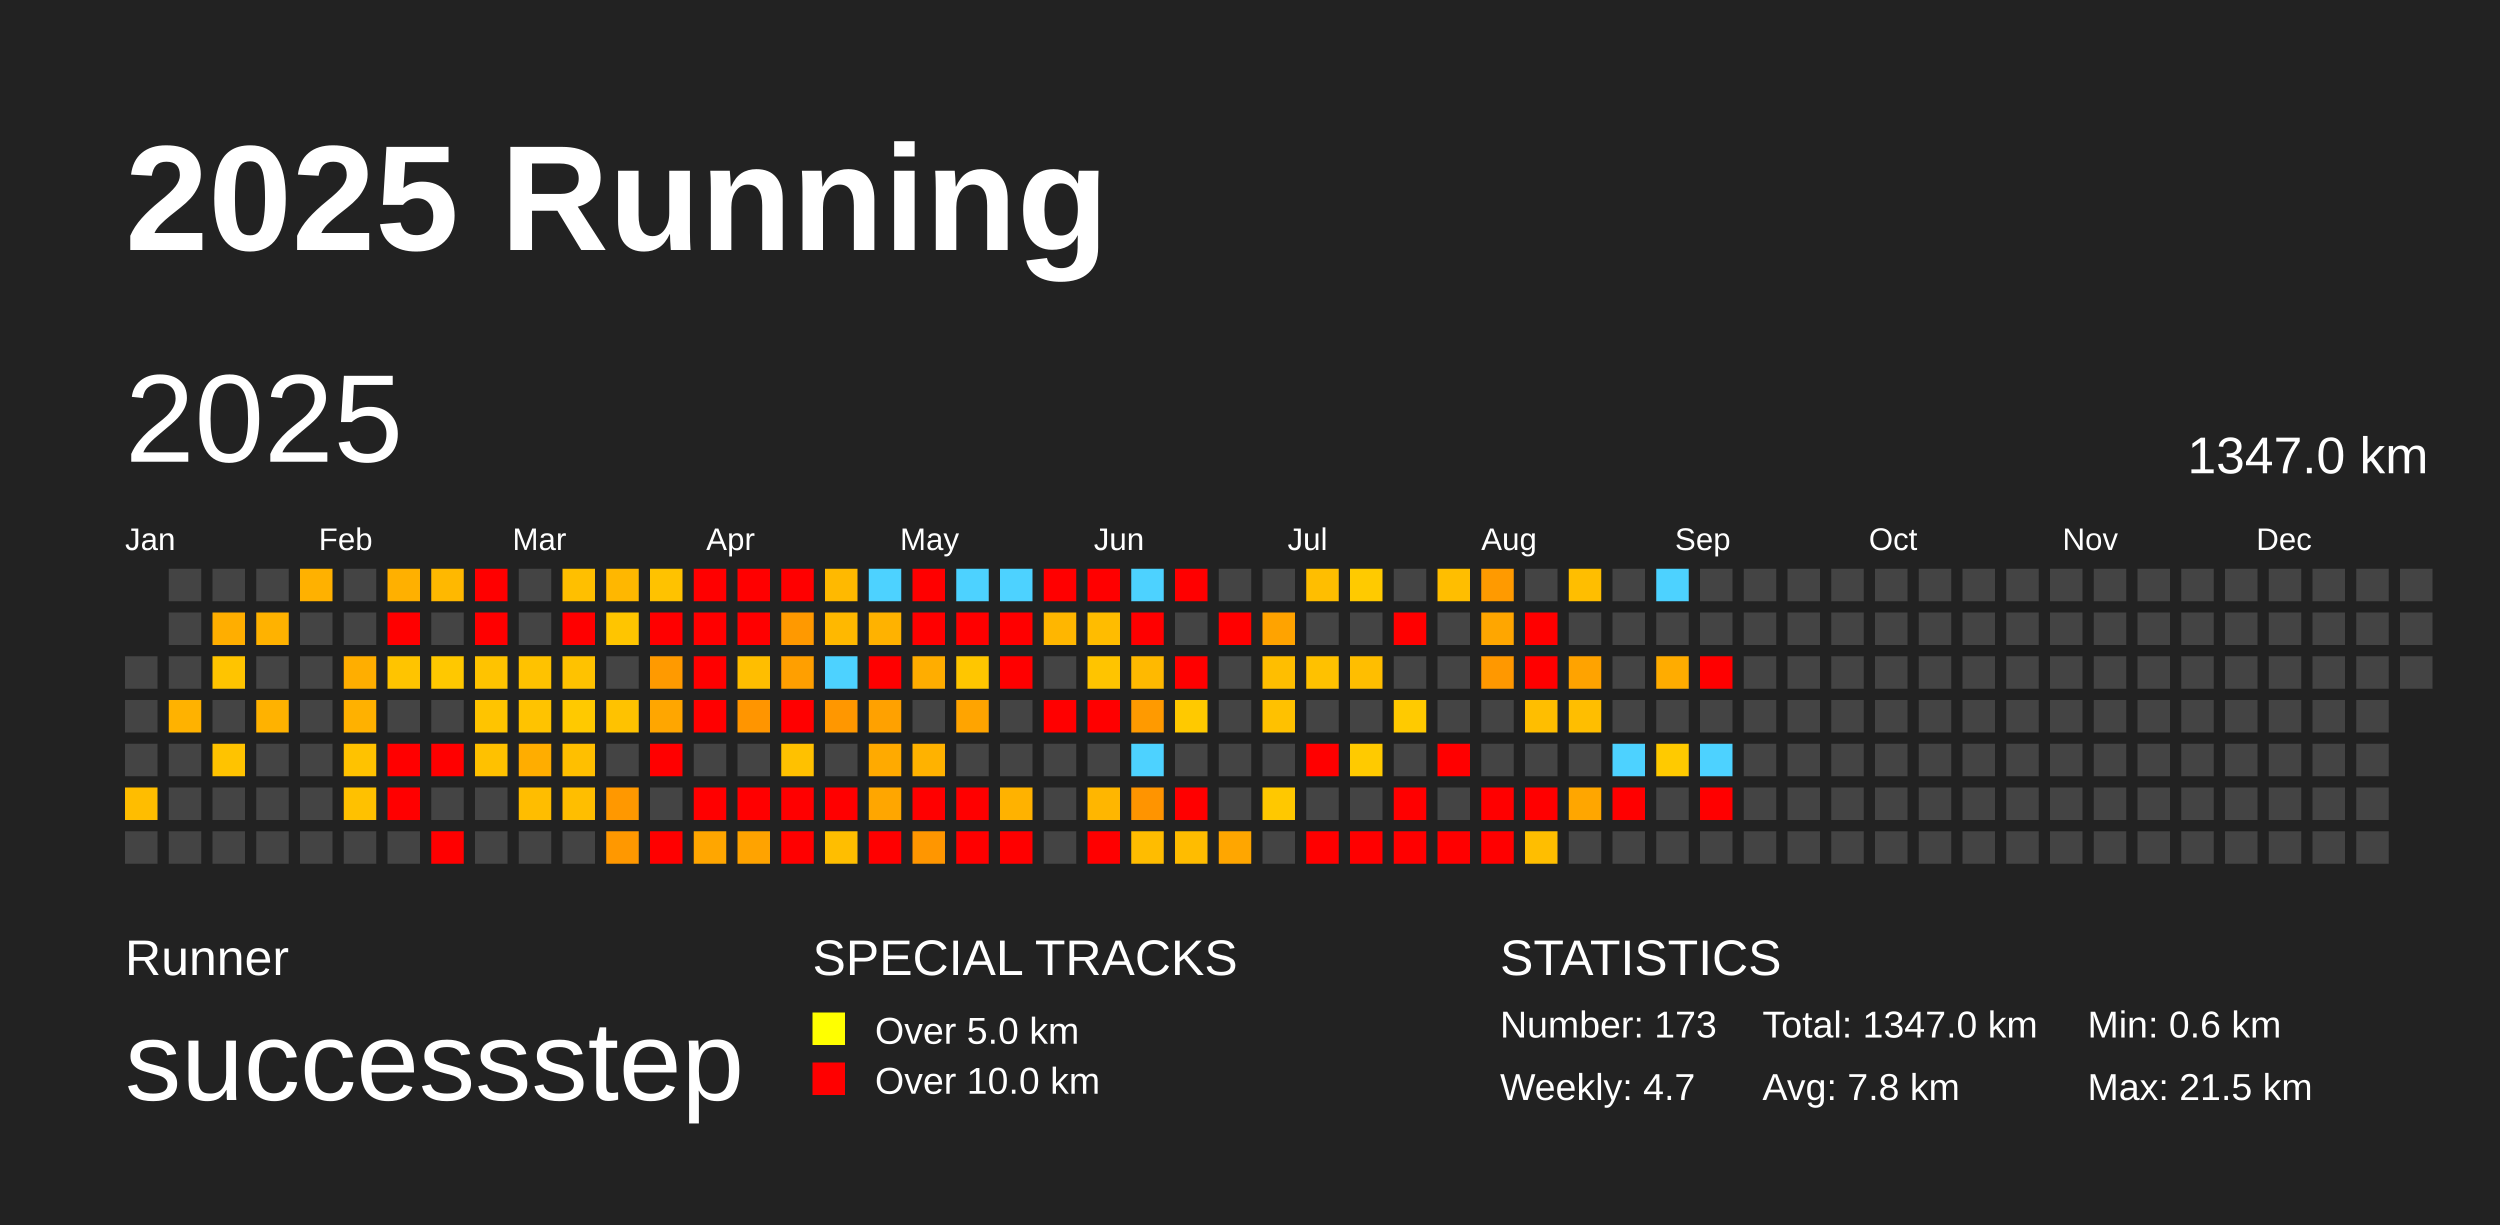
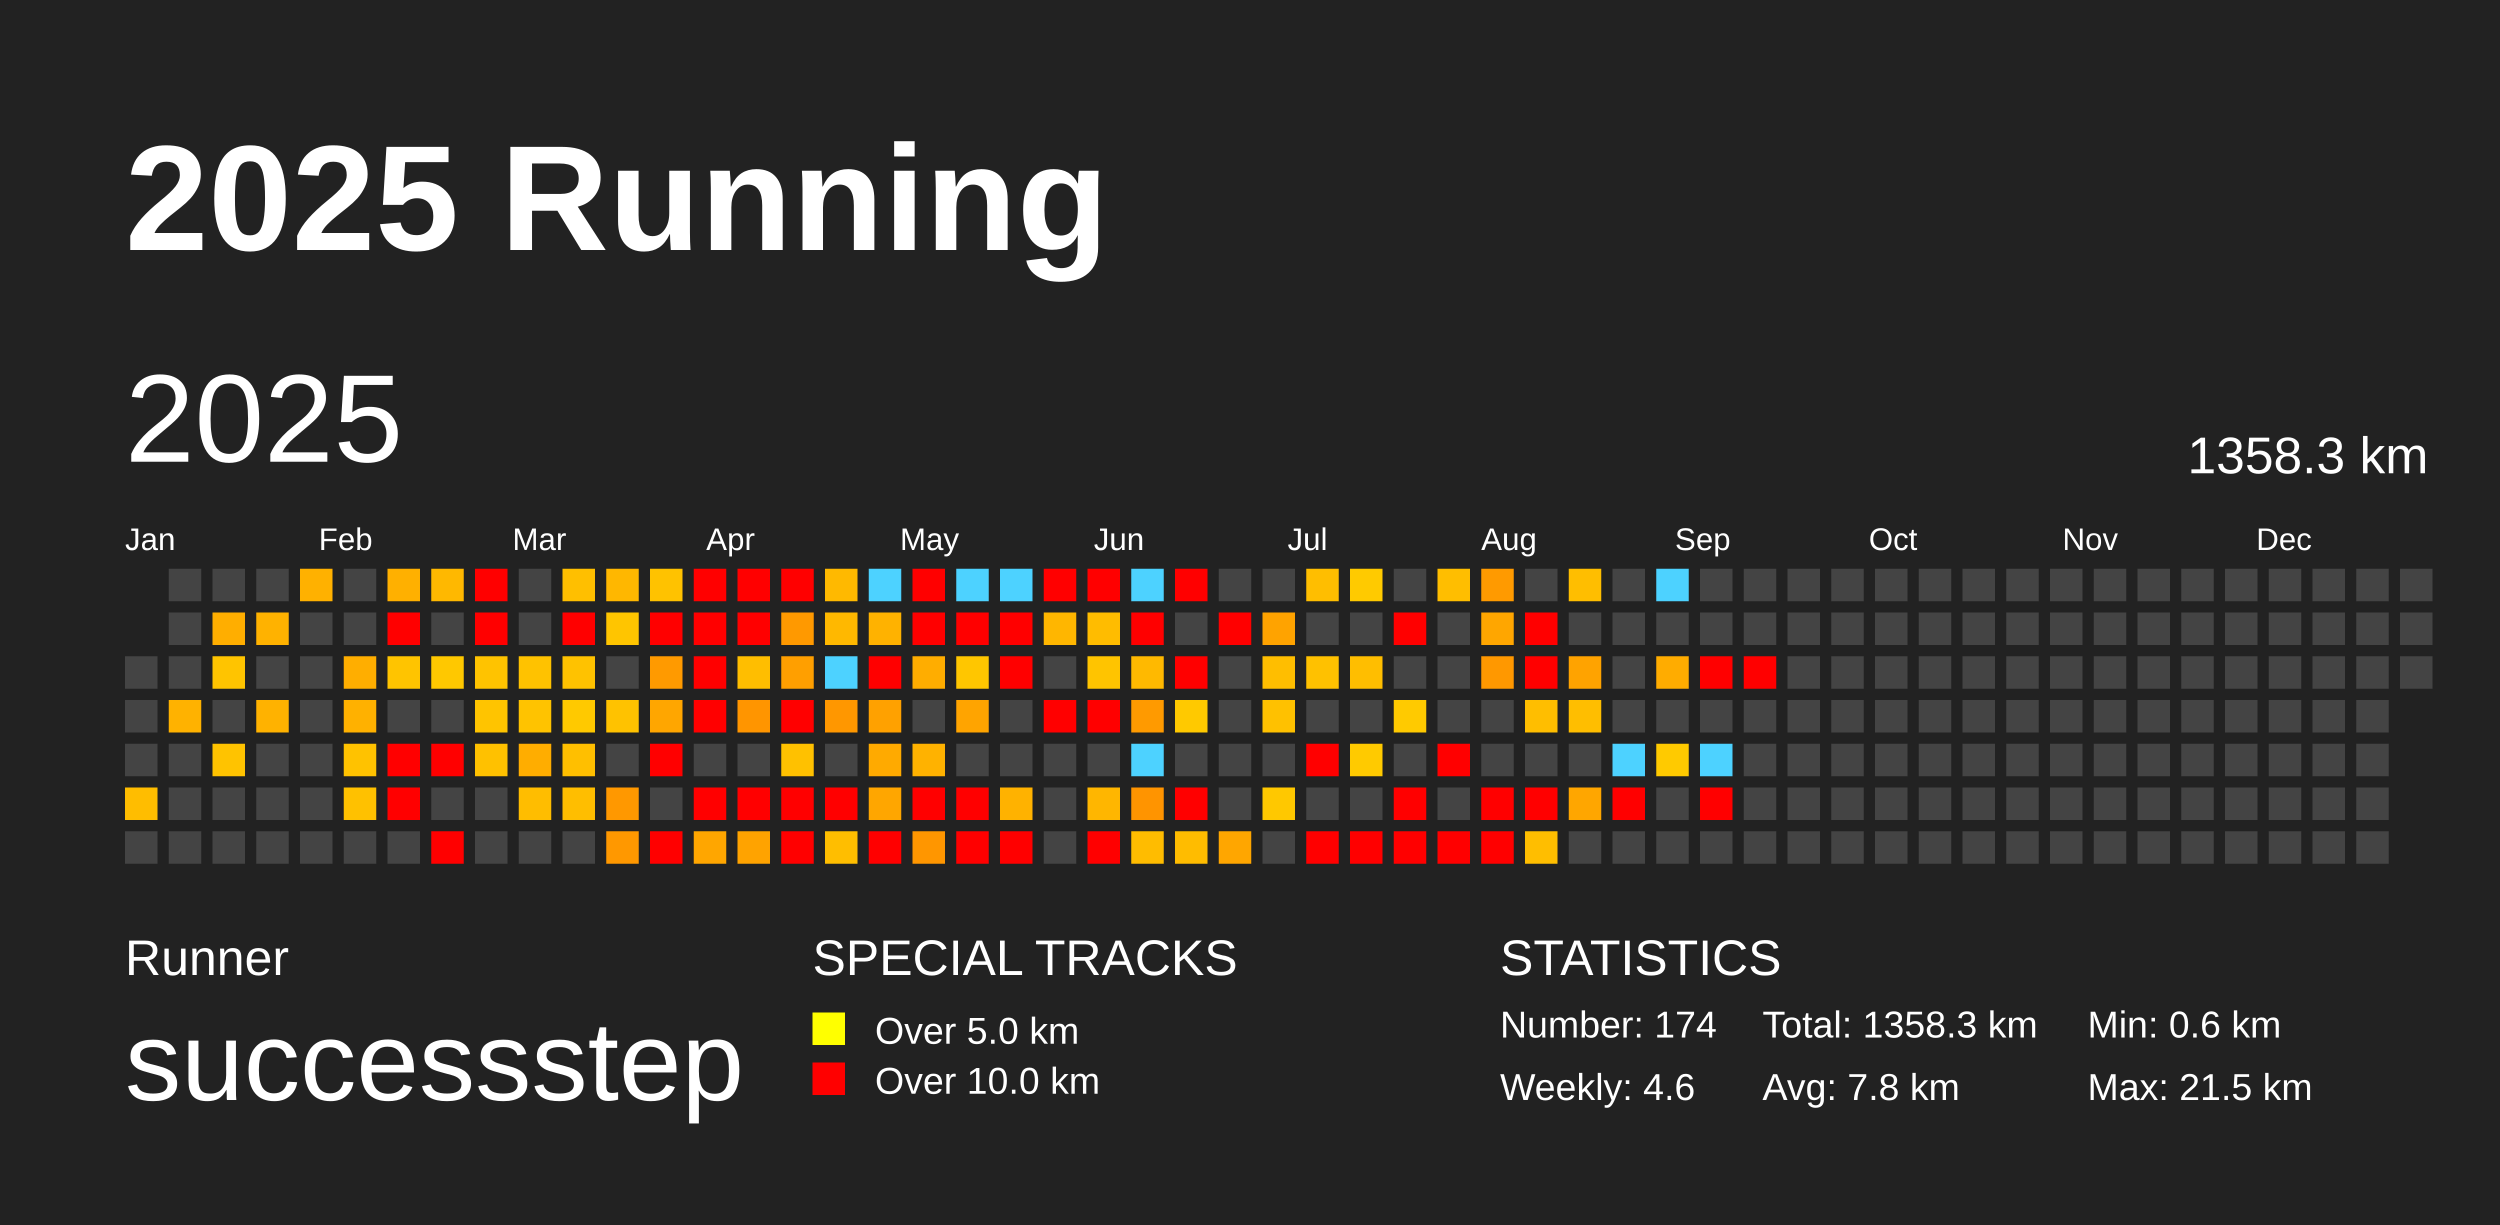
<svg xmlns="http://www.w3.org/2000/svg" baseProfile="full" height="98mm" version="1.1" viewBox="0,0,200,98" width="200mm">
  <defs />
  <rect fill="#222222" height="98" width="200" x="0" y="0" />
  <text fill="#FFFFFF" style="font-size:12px; font-family:Arial; font-weight:bold;" x="10" y="20">2025 Running</text>
  <text fill="#FFFFFF" style="font-size:4px; font-family:Arial" x="10" y="78">Runner</text>
  <text fill="#FFFFFF" style="font-size:9px; font-family:Arial" x="10" y="88">successstep</text>
  <text fill="#FFFFFF" style="font-size:4px; font-family:Arial" x="65" y="78">SPECIAL TRACKS</text>
  <rect fill="yellow" height="2.6" width="2.6" x="65" y="81" />
  <text fill="#FFFFFF" style="font-size:3px; font-family:Arial" x="70" y="83.5">Over 5.0 km</text>
  <rect fill="red" height="2.6" width="2.6" x="65" y="85" />
  <text fill="#FFFFFF" style="font-size:3px; font-family:Arial" x="70" y="87.5">Over 10.0 km</text>
  <text fill="#FFFFFF" style="font-size:4px; font-family:Arial" x="120" y="78">STATISTICS</text>
-   <text fill="#FFFFFF" style="font-size:3px; font-family:Arial" x="120" y="83">Number: 173</text>
-   <text fill="#FFFFFF" style="font-size:3px; font-family:Arial" x="120" y="88">Weekly: 4.7</text>
-   <text fill="#FFFFFF" style="font-size:3px; font-family:Arial" x="141" y="83">Total: 1347.0 km</text>
+   <text fill="#FFFFFF" style="font-size:3px; font-family:Arial" x="120" y="83">Number: 174</text>
+   <text fill="#FFFFFF" style="font-size:3px; font-family:Arial" x="120" y="88">Weekly: 4.6</text>
+   <text fill="#FFFFFF" style="font-size:3px; font-family:Arial" x="141" y="83">Total: 1358.3 km</text>
  <text fill="#FFFFFF" style="font-size:3px; font-family:Arial" x="141" y="88">Avg: 7.8 km</text>
  <text fill="#FFFFFF" style="font-size:3px; font-family:Arial" x="167" y="83">Min: 0.6 km</text>
  <text fill="#FFFFFF" style="font-size:3px; font-family:Arial" x="167" y="88">Max: 21.5 km</text>
  <text dominant-baseline="hanging" fill="#FFFFFF" style="font-size:10.0px; font-family:Arial;" x="10" y="30">2025</text>
-   <text dominant-baseline="hanging" fill="#FFFFFF" style="font-size:4.125px; font-family:Arial;" x="175" y="35">1347.0 km</text>
+   <text dominant-baseline="hanging" fill="#FFFFFF" style="font-size:4.125px; font-family:Arial;" x="175" y="35">1358.3 km</text>
  <text fill="#FFFFFF" style="font-size:2.5px; font-family:Arial" x="10.0" y="44">Jan</text>
  <text fill="#FFFFFF" style="font-size:2.5px; font-family:Arial" x="25.5" y="44">Feb</text>
  <text fill="#FFFFFF" style="font-size:2.5px; font-family:Arial" x="41.0" y="44">Mar</text>
  <text fill="#FFFFFF" style="font-size:2.5px; font-family:Arial" x="56.5" y="44">Apr</text>
  <text fill="#FFFFFF" style="font-size:2.5px; font-family:Arial" x="72.0" y="44">May</text>
  <text fill="#FFFFFF" style="font-size:2.5px; font-family:Arial" x="87.5" y="44">Jun</text>
  <text fill="#FFFFFF" style="font-size:2.5px; font-family:Arial" x="103.0" y="44">Jul</text>
  <text fill="#FFFFFF" style="font-size:2.5px; font-family:Arial" x="118.5" y="44">Aug</text>
  <text fill="#FFFFFF" style="font-size:2.5px; font-family:Arial" x="134.0" y="44">Sep</text>
  <text fill="#FFFFFF" style="font-size:2.5px; font-family:Arial" x="149.5" y="44">Oct</text>
  <text fill="#FFFFFF" style="font-size:2.5px; font-family:Arial" x="165.0" y="44">Nov</text>
  <text fill="#FFFFFF" style="font-size:2.5px; font-family:Arial" x="180.5" y="44">Dec</text>
  <rect fill="#444444" height="2.6" width="2.6" x="10.0" y="52.5" />
  <rect fill="#444444" height="2.6" width="2.6" x="10.0" y="56.0" />
  <rect fill="#444444" height="2.6" width="2.6" x="10.0" y="59.5" />
  <rect fill="#ffbd00" height="2.6" width="2.6" x="10.0" y="63.0" />
  <rect fill="#444444" height="2.6" width="2.6" x="10.0" y="66.5" />
  <rect fill="#444444" height="2.6" width="2.6" x="13.5" y="45.5" />
  <rect fill="#444444" height="2.6" width="2.6" x="13.5" y="49.0" />
  <rect fill="#444444" height="2.6" width="2.6" x="13.5" y="52.5" />
  <rect fill="#ffb200" height="2.6" width="2.6" x="13.5" y="56.0" />
  <rect fill="#444444" height="2.6" width="2.6" x="13.5" y="59.5" />
  <rect fill="#444444" height="2.6" width="2.6" x="13.5" y="63.0" />
  <rect fill="#444444" height="2.6" width="2.6" x="13.5" y="66.5" />
  <rect fill="#444444" height="2.6" width="2.6" x="17.0" y="45.5" />
  <rect fill="#ffae00" height="2.6" width="2.6" x="17.0" y="49.0" />
  <rect fill="#ffc400" height="2.6" width="2.6" x="17.0" y="52.5" />
  <rect fill="#444444" height="2.6" width="2.6" x="17.0" y="56.0" />
  <rect fill="#ffc300" height="2.6" width="2.6" x="17.0" y="59.5" />
  <rect fill="#444444" height="2.6" width="2.6" x="17.0" y="63.0" />
  <rect fill="#444444" height="2.6" width="2.6" x="17.0" y="66.5" />
  <rect fill="#444444" height="2.6" width="2.6" x="20.5" y="45.5" />
  <rect fill="#ffb200" height="2.6" width="2.6" x="20.5" y="49.0" />
  <rect fill="#444444" height="2.6" width="2.6" x="20.5" y="52.5" />
  <rect fill="#ffb200" height="2.6" width="2.6" x="20.5" y="56.0" />
  <rect fill="#444444" height="2.6" width="2.6" x="20.5" y="59.5" />
  <rect fill="#444444" height="2.6" width="2.6" x="20.5" y="63.0" />
  <rect fill="#444444" height="2.6" width="2.6" x="20.5" y="66.5" />
  <rect fill="#ffb100" height="2.6" width="2.6" x="24.0" y="45.5" />
  <rect fill="#444444" height="2.6" width="2.6" x="24.0" y="49.0" />
  <rect fill="#444444" height="2.6" width="2.6" x="24.0" y="52.5" />
  <rect fill="#444444" height="2.6" width="2.6" x="24.0" y="56.0" />
  <rect fill="#444444" height="2.6" width="2.6" x="24.0" y="59.5" />
  <rect fill="#444444" height="2.6" width="2.6" x="24.0" y="63.0" />
  <rect fill="#444444" height="2.6" width="2.6" x="24.0" y="66.5" />
  <rect fill="#444444" height="2.6" width="2.6" x="27.5" y="45.5" />
  <rect fill="#444444" height="2.6" width="2.6" x="27.5" y="49.0" />
  <rect fill="#ffae00" height="2.6" width="2.6" x="27.5" y="52.5" />
  <rect fill="#ffb100" height="2.6" width="2.6" x="27.5" y="56.0" />
  <rect fill="#ffc200" height="2.6" width="2.6" x="27.5" y="59.5" />
  <rect fill="#ffc100" height="2.6" width="2.6" x="27.5" y="63.0" />
  <rect fill="#444444" height="2.6" width="2.6" x="27.5" y="66.5" />
  <rect fill="#ffb000" height="2.6" width="2.6" x="31.0" y="45.5" />
  <rect fill="red" height="2.6" width="2.6" x="31.0" y="49.0" />
  <rect fill="#ffc400" height="2.6" width="2.6" x="31.0" y="52.5" />
  <rect fill="#444444" height="2.6" width="2.6" x="31.0" y="56.0" />
  <rect fill="red" height="2.6" width="2.6" x="31.0" y="59.5" />
  <rect fill="red" height="2.6" width="2.6" x="31.0" y="63.0" />
  <rect fill="#444444" height="2.6" width="2.6" x="31.0" y="66.5" />
  <rect fill="#ffb800" height="2.6" width="2.6" x="34.5" y="45.5" />
  <rect fill="#444444" height="2.6" width="2.6" x="34.5" y="49.0" />
  <rect fill="#ffc800" height="2.6" width="2.6" x="34.5" y="52.5" />
  <rect fill="#444444" height="2.6" width="2.6" x="34.5" y="56.0" />
  <rect fill="red" height="2.6" width="2.6" x="34.5" y="59.5" />
  <rect fill="#444444" height="2.6" width="2.6" x="34.5" y="63.0" />
  <rect fill="red" height="2.6" width="2.6" x="34.5" y="66.5" />
  <rect fill="red" height="2.6" width="2.6" x="38.0" y="45.5" />
  <rect fill="red" height="2.6" width="2.6" x="38.0" y="49.0" />
  <rect fill="#ffc300" height="2.6" width="2.6" x="38.0" y="52.5" />
  <rect fill="#ffc400" height="2.6" width="2.6" x="38.0" y="56.0" />
  <rect fill="#ffc100" height="2.6" width="2.6" x="38.0" y="59.5" />
  <rect fill="#444444" height="2.6" width="2.6" x="38.0" y="63.0" />
  <rect fill="#444444" height="2.6" width="2.6" x="38.0" y="66.5" />
  <rect fill="#444444" height="2.6" width="2.6" x="41.5" y="45.5" />
  <rect fill="#444444" height="2.6" width="2.6" x="41.5" y="49.0" />
  <rect fill="#ffc200" height="2.6" width="2.6" x="41.5" y="52.5" />
  <rect fill="#ffc300" height="2.6" width="2.6" x="41.5" y="56.0" />
  <rect fill="#ffad00" height="2.6" width="2.6" x="41.5" y="59.5" />
  <rect fill="#ffbd00" height="2.6" width="2.6" x="41.5" y="63.0" />
  <rect fill="#444444" height="2.6" width="2.6" x="41.5" y="66.5" />
  <rect fill="#ffbf00" height="2.6" width="2.6" x="45.0" y="45.5" />
  <rect fill="red" height="2.6" width="2.6" x="45.0" y="49.0" />
  <rect fill="#ffc200" height="2.6" width="2.6" x="45.0" y="52.5" />
  <rect fill="#ffc900" height="2.6" width="2.6" x="45.0" y="56.0" />
  <rect fill="#ffbf00" height="2.6" width="2.6" x="45.0" y="59.5" />
  <rect fill="#ffbe00" height="2.6" width="2.6" x="45.0" y="63.0" />
  <rect fill="#444444" height="2.6" width="2.6" x="45.0" y="66.5" />
  <rect fill="#ffb700" height="2.6" width="2.6" x="48.5" y="45.5" />
  <rect fill="#ffc500" height="2.6" width="2.6" x="48.5" y="49.0" />
  <rect fill="#444444" height="2.6" width="2.6" x="48.5" y="52.5" />
  <rect fill="#ffc200" height="2.6" width="2.6" x="48.5" y="56.0" />
  <rect fill="#444444" height="2.6" width="2.6" x="48.5" y="59.5" />
  <rect fill="#ff9800" height="2.6" width="2.6" x="48.5" y="63.0" />
  <rect fill="#ff9800" height="2.6" width="2.6" x="48.5" y="66.5" />
  <rect fill="#ffc200" height="2.6" width="2.6" x="52.0" y="45.5" />
  <rect fill="red" height="2.6" width="2.6" x="52.0" y="49.0" />
  <rect fill="#ff9a00" height="2.6" width="2.6" x="52.0" y="52.5" />
  <rect fill="#ffa600" height="2.6" width="2.6" x="52.0" y="56.0" />
  <rect fill="red" height="2.6" width="2.6" x="52.0" y="59.5" />
  <rect fill="#444444" height="2.6" width="2.6" x="52.0" y="63.0" />
  <rect fill="red" height="2.6" width="2.6" x="52.0" y="66.5" />
  <rect fill="red" height="2.6" width="2.6" x="55.5" y="45.5" />
  <rect fill="red" height="2.6" width="2.6" x="55.5" y="49.0" />
  <rect fill="red" height="2.6" width="2.6" x="55.5" y="52.5" />
  <rect fill="red" height="2.6" width="2.6" x="55.5" y="56.0" />
  <rect fill="#444444" height="2.6" width="2.6" x="55.5" y="59.5" />
  <rect fill="red" height="2.6" width="2.6" x="55.5" y="63.0" />
  <rect fill="#ffa600" height="2.6" width="2.6" x="55.5" y="66.5" />
  <rect fill="red" height="2.6" width="2.6" x="59.0" y="45.5" />
  <rect fill="red" height="2.6" width="2.6" x="59.0" y="49.0" />
  <rect fill="#ffbe00" height="2.6" width="2.6" x="59.0" y="52.5" />
  <rect fill="#ff9500" height="2.6" width="2.6" x="59.0" y="56.0" />
  <rect fill="#444444" height="2.6" width="2.6" x="59.0" y="59.5" />
  <rect fill="red" height="2.6" width="2.6" x="59.0" y="63.0" />
  <rect fill="#ffa300" height="2.6" width="2.6" x="59.0" y="66.5" />
  <rect fill="red" height="2.6" width="2.6" x="62.5" y="45.5" />
  <rect fill="#ff9900" height="2.6" width="2.6" x="62.5" y="49.0" />
  <rect fill="#ff9f00" height="2.6" width="2.6" x="62.5" y="52.5" />
  <rect fill="red" height="2.6" width="2.6" x="62.5" y="56.0" />
  <rect fill="#ffc100" height="2.6" width="2.6" x="62.5" y="59.5" />
  <rect fill="red" height="2.6" width="2.6" x="62.5" y="63.0" />
  <rect fill="red" height="2.6" width="2.6" x="62.5" y="66.5" />
  <rect fill="#ffb900" height="2.6" width="2.6" x="66.0" y="45.5" />
  <rect fill="#ffb800" height="2.6" width="2.6" x="66.0" y="49.0" />
  <rect fill="#4dd2ff" height="2.6" width="2.6" x="66.0" y="52.5" />
  <rect fill="#ff9700" height="2.6" width="2.6" x="66.0" y="56.0" />
  <rect fill="#444444" height="2.6" width="2.6" x="66.0" y="59.5" />
  <rect fill="red" height="2.6" width="2.6" x="66.0" y="63.0" />
  <rect fill="#ffbe00" height="2.6" width="2.6" x="66.0" y="66.5" />
  <rect fill="#4dd2ff" height="2.6" width="2.6" x="69.5" y="45.5" />
  <rect fill="#ffb200" height="2.6" width="2.6" x="69.5" y="49.0" />
  <rect fill="red" height="2.6" width="2.6" x="69.5" y="52.5" />
  <rect fill="#ffa100" height="2.6" width="2.6" x="69.5" y="56.0" />
  <rect fill="#ffaa00" height="2.6" width="2.6" x="69.5" y="59.5" />
  <rect fill="#ffa600" height="2.6" width="2.6" x="69.5" y="63.0" />
  <rect fill="red" height="2.6" width="2.6" x="69.5" y="66.5" />
  <rect fill="red" height="2.6" width="2.6" x="73.0" y="45.5" />
  <rect fill="red" height="2.6" width="2.6" x="73.0" y="49.0" />
  <rect fill="#ffad00" height="2.6" width="2.6" x="73.0" y="52.5" />
  <rect fill="#444444" height="2.6" width="2.6" x="73.0" y="56.0" />
  <rect fill="#ffb200" height="2.6" width="2.6" x="73.0" y="59.5" />
  <rect fill="red" height="2.6" width="2.6" x="73.0" y="63.0" />
  <rect fill="#ff9600" height="2.6" width="2.6" x="73.0" y="66.5" />
  <rect fill="#4dd2ff" height="2.6" width="2.6" x="76.5" y="45.5" />
  <rect fill="red" height="2.6" width="2.6" x="76.5" y="49.0" />
  <rect fill="#ffc600" height="2.6" width="2.6" x="76.5" y="52.5" />
  <rect fill="#ffa400" height="2.6" width="2.6" x="76.5" y="56.0" />
  <rect fill="#444444" height="2.6" width="2.6" x="76.5" y="59.5" />
  <rect fill="red" height="2.6" width="2.6" x="76.5" y="63.0" />
  <rect fill="red" height="2.6" width="2.6" x="76.5" y="66.5" />
  <rect fill="#4dd2ff" height="2.6" width="2.6" x="80.0" y="45.5" />
  <rect fill="red" height="2.6" width="2.6" x="80.0" y="49.0" />
  <rect fill="red" height="2.6" width="2.6" x="80.0" y="52.5" />
  <rect fill="#444444" height="2.6" width="2.6" x="80.0" y="56.0" />
  <rect fill="#444444" height="2.6" width="2.6" x="80.0" y="59.5" />
  <rect fill="#ffb200" height="2.6" width="2.6" x="80.0" y="63.0" />
  <rect fill="red" height="2.6" width="2.6" x="80.0" y="66.5" />
  <rect fill="red" height="2.6" width="2.6" x="83.5" y="45.5" />
  <rect fill="#ffb600" height="2.6" width="2.6" x="83.5" y="49.0" />
  <rect fill="#444444" height="2.6" width="2.6" x="83.5" y="52.5" />
  <rect fill="red" height="2.6" width="2.6" x="83.5" y="56.0" />
  <rect fill="#444444" height="2.6" width="2.6" x="83.5" y="59.5" />
  <rect fill="#444444" height="2.6" width="2.6" x="83.5" y="63.0" />
  <rect fill="#444444" height="2.6" width="2.6" x="83.5" y="66.5" />
  <rect fill="red" height="2.6" width="2.6" x="87.0" y="45.5" />
  <rect fill="#ffbc00" height="2.6" width="2.6" x="87.0" y="49.0" />
  <rect fill="#ffc400" height="2.6" width="2.6" x="87.0" y="52.5" />
  <rect fill="red" height="2.6" width="2.6" x="87.0" y="56.0" />
  <rect fill="#444444" height="2.6" width="2.6" x="87.0" y="59.5" />
  <rect fill="#ffb600" height="2.6" width="2.6" x="87.0" y="63.0" />
  <rect fill="red" height="2.6" width="2.6" x="87.0" y="66.5" />
  <rect fill="#4dd2ff" height="2.6" width="2.6" x="90.5" y="45.5" />
  <rect fill="red" height="2.6" width="2.6" x="90.5" y="49.0" />
  <rect fill="#ffb900" height="2.6" width="2.6" x="90.5" y="52.5" />
  <rect fill="#ff9a00" height="2.6" width="2.6" x="90.5" y="56.0" />
  <rect fill="#4dd2ff" height="2.6" width="2.6" x="90.5" y="59.5" />
  <rect fill="#ff9400" height="2.6" width="2.6" x="90.5" y="63.0" />
  <rect fill="#ffbc00" height="2.6" width="2.6" x="90.5" y="66.5" />
  <rect fill="red" height="2.6" width="2.6" x="94.0" y="45.5" />
  <rect fill="#444444" height="2.6" width="2.6" x="94.0" y="49.0" />
  <rect fill="red" height="2.6" width="2.6" x="94.0" y="52.5" />
  <rect fill="#ffc900" height="2.6" width="2.6" x="94.0" y="56.0" />
  <rect fill="#444444" height="2.6" width="2.6" x="94.0" y="59.5" />
  <rect fill="red" height="2.6" width="2.6" x="94.0" y="63.0" />
  <rect fill="#ffbc00" height="2.6" width="2.6" x="94.0" y="66.5" />
  <rect fill="#444444" height="2.6" width="2.6" x="97.5" y="45.5" />
  <rect fill="red" height="2.6" width="2.6" x="97.5" y="49.0" />
  <rect fill="#444444" height="2.6" width="2.6" x="97.5" y="52.5" />
  <rect fill="#444444" height="2.6" width="2.6" x="97.5" y="56.0" />
  <rect fill="#444444" height="2.6" width="2.6" x="97.5" y="59.5" />
  <rect fill="#444444" height="2.6" width="2.6" x="97.5" y="63.0" />
  <rect fill="#ffa600" height="2.6" width="2.6" x="97.5" y="66.5" />
  <rect fill="#444444" height="2.6" width="2.6" x="101.0" y="45.5" />
  <rect fill="#ffa300" height="2.6" width="2.6" x="101.0" y="49.0" />
  <rect fill="#ffbe00" height="2.6" width="2.6" x="101.0" y="52.5" />
  <rect fill="#ffc100" height="2.6" width="2.6" x="101.0" y="56.0" />
  <rect fill="#444444" height="2.6" width="2.6" x="101.0" y="59.5" />
  <rect fill="#ffc800" height="2.6" width="2.6" x="101.0" y="63.0" />
  <rect fill="#444444" height="2.6" width="2.6" x="101.0" y="66.5" />
  <rect fill="#ffbe00" height="2.6" width="2.6" x="104.5" y="45.5" />
  <rect fill="#444444" height="2.6" width="2.6" x="104.5" y="49.0" />
  <rect fill="#ffc100" height="2.6" width="2.6" x="104.5" y="52.5" />
  <rect fill="#444444" height="2.6" width="2.6" x="104.5" y="56.0" />
  <rect fill="red" height="2.6" width="2.6" x="104.5" y="59.5" />
  <rect fill="#444444" height="2.6" width="2.6" x="104.5" y="63.0" />
  <rect fill="red" height="2.6" width="2.6" x="104.5" y="66.5" />
  <rect fill="#ffca00" height="2.6" width="2.6" x="108.0" y="45.5" />
  <rect fill="#444444" height="2.6" width="2.6" x="108.0" y="49.0" />
  <rect fill="#ffbe00" height="2.6" width="2.6" x="108.0" y="52.5" />
  <rect fill="#444444" height="2.6" width="2.6" x="108.0" y="56.0" />
  <rect fill="#ffca00" height="2.6" width="2.6" x="108.0" y="59.5" />
  <rect fill="#444444" height="2.6" width="2.6" x="108.0" y="63.0" />
  <rect fill="red" height="2.6" width="2.6" x="108.0" y="66.5" />
  <rect fill="#444444" height="2.6" width="2.6" x="111.5" y="45.5" />
  <rect fill="red" height="2.6" width="2.6" x="111.5" y="49.0" />
  <rect fill="#444444" height="2.6" width="2.6" x="111.5" y="52.5" />
  <rect fill="#ffca00" height="2.6" width="2.6" x="111.5" y="56.0" />
  <rect fill="#444444" height="2.6" width="2.6" x="111.5" y="59.5" />
  <rect fill="red" height="2.6" width="2.6" x="111.5" y="63.0" />
  <rect fill="red" height="2.6" width="2.6" x="111.5" y="66.5" />
  <rect fill="#ffbe00" height="2.6" width="2.6" x="115.0" y="45.5" />
  <rect fill="#444444" height="2.6" width="2.6" x="115.0" y="49.0" />
  <rect fill="#444444" height="2.6" width="2.6" x="115.0" y="52.5" />
  <rect fill="#444444" height="2.6" width="2.6" x="115.0" y="56.0" />
  <rect fill="red" height="2.6" width="2.6" x="115.0" y="59.5" />
  <rect fill="#444444" height="2.6" width="2.6" x="115.0" y="63.0" />
  <rect fill="red" height="2.6" width="2.6" x="115.0" y="66.5" />
  <rect fill="#ff9a00" height="2.6" width="2.6" x="118.5" y="45.5" />
  <rect fill="#ffa600" height="2.6" width="2.6" x="118.5" y="49.0" />
  <rect fill="#ff9800" height="2.6" width="2.6" x="118.5" y="52.5" />
  <rect fill="#444444" height="2.6" width="2.6" x="118.5" y="56.0" />
  <rect fill="#444444" height="2.6" width="2.6" x="118.5" y="59.5" />
  <rect fill="red" height="2.6" width="2.6" x="118.5" y="63.0" />
  <rect fill="red" height="2.6" width="2.6" x="118.5" y="66.5" />
  <rect fill="#444444" height="2.6" width="2.6" x="122.0" y="45.5" />
  <rect fill="red" height="2.6" width="2.6" x="122.0" y="49.0" />
  <rect fill="red" height="2.6" width="2.6" x="122.0" y="52.5" />
  <rect fill="#ffbe00" height="2.6" width="2.6" x="122.0" y="56.0" />
  <rect fill="#444444" height="2.6" width="2.6" x="122.0" y="59.5" />
  <rect fill="red" height="2.6" width="2.6" x="122.0" y="63.0" />
  <rect fill="#ffbe00" height="2.6" width="2.6" x="122.0" y="66.5" />
  <rect fill="#ffbe00" height="2.6" width="2.6" x="125.5" y="45.5" />
  <rect fill="#444444" height="2.6" width="2.6" x="125.5" y="49.0" />
  <rect fill="#ffa300" height="2.6" width="2.6" x="125.5" y="52.5" />
  <rect fill="#ffbe00" height="2.6" width="2.6" x="125.5" y="56.0" />
  <rect fill="#444444" height="2.6" width="2.6" x="125.5" y="59.5" />
  <rect fill="#ffa600" height="2.6" width="2.6" x="125.5" y="63.0" />
  <rect fill="#444444" height="2.6" width="2.6" x="125.5" y="66.5" />
  <rect fill="#444444" height="2.6" width="2.6" x="129.0" y="45.5" />
  <rect fill="#444444" height="2.6" width="2.6" x="129.0" y="49.0" />
  <rect fill="#444444" height="2.6" width="2.6" x="129.0" y="52.5" />
  <rect fill="#444444" height="2.6" width="2.6" x="129.0" y="56.0" />
  <rect fill="#4dd2ff" height="2.6" width="2.6" x="129.0" y="59.5" />
  <rect fill="red" height="2.6" width="2.6" x="129.0" y="63.0" />
  <rect fill="#444444" height="2.6" width="2.6" x="129.0" y="66.5" />
  <rect fill="#4dd2ff" height="2.6" width="2.6" x="132.5" y="45.5" />
  <rect fill="#444444" height="2.6" width="2.6" x="132.5" y="49.0" />
  <rect fill="#ffac00" height="2.6" width="2.6" x="132.5" y="52.5" />
  <rect fill="#444444" height="2.6" width="2.6" x="132.5" y="56.0" />
  <rect fill="#ffca00" height="2.6" width="2.6" x="132.5" y="59.5" />
  <rect fill="#444444" height="2.6" width="2.6" x="132.5" y="63.0" />
  <rect fill="#444444" height="2.6" width="2.6" x="132.5" y="66.5" />
  <rect fill="#444444" height="2.6" width="2.6" x="136.0" y="45.5" />
  <rect fill="#444444" height="2.6" width="2.6" x="136.0" y="49.0" />
  <rect fill="red" height="2.6" width="2.6" x="136.0" y="52.5" />
  <rect fill="#444444" height="2.6" width="2.6" x="136.0" y="56.0" />
  <rect fill="#4dd2ff" height="2.6" width="2.6" x="136.0" y="59.5" />
  <rect fill="red" height="2.6" width="2.6" x="136.0" y="63.0" />
  <rect fill="#444444" height="2.6" width="2.6" x="136.0" y="66.5" />
  <rect fill="#444444" height="2.6" width="2.6" x="139.5" y="45.5" />
  <rect fill="#444444" height="2.6" width="2.6" x="139.5" y="49.0" />
-   <rect fill="#444444" height="2.6" width="2.6" x="139.5" y="52.5" />
+   <rect fill="red" height="2.6" width="2.6" x="139.5" y="52.5" />
  <rect fill="#444444" height="2.6" width="2.6" x="139.5" y="56.0" />
  <rect fill="#444444" height="2.6" width="2.6" x="139.5" y="59.5" />
  <rect fill="#444444" height="2.6" width="2.6" x="139.5" y="63.0" />
  <rect fill="#444444" height="2.6" width="2.6" x="139.5" y="66.5" />
  <rect fill="#444444" height="2.6" width="2.6" x="143.0" y="45.5" />
  <rect fill="#444444" height="2.6" width="2.6" x="143.0" y="49.0" />
  <rect fill="#444444" height="2.6" width="2.6" x="143.0" y="52.5" />
  <rect fill="#444444" height="2.6" width="2.6" x="143.0" y="56.0" />
  <rect fill="#444444" height="2.6" width="2.6" x="143.0" y="59.5" />
  <rect fill="#444444" height="2.6" width="2.6" x="143.0" y="63.0" />
  <rect fill="#444444" height="2.6" width="2.6" x="143.0" y="66.5" />
  <rect fill="#444444" height="2.6" width="2.6" x="146.5" y="45.5" />
  <rect fill="#444444" height="2.6" width="2.6" x="146.5" y="49.0" />
  <rect fill="#444444" height="2.6" width="2.6" x="146.5" y="52.5" />
  <rect fill="#444444" height="2.6" width="2.6" x="146.5" y="56.0" />
  <rect fill="#444444" height="2.6" width="2.6" x="146.5" y="59.5" />
  <rect fill="#444444" height="2.6" width="2.6" x="146.5" y="63.0" />
  <rect fill="#444444" height="2.6" width="2.6" x="146.5" y="66.5" />
  <rect fill="#444444" height="2.6" width="2.6" x="150.0" y="45.5" />
  <rect fill="#444444" height="2.6" width="2.6" x="150.0" y="49.0" />
  <rect fill="#444444" height="2.6" width="2.6" x="150.0" y="52.5" />
  <rect fill="#444444" height="2.6" width="2.6" x="150.0" y="56.0" />
  <rect fill="#444444" height="2.6" width="2.6" x="150.0" y="59.5" />
  <rect fill="#444444" height="2.6" width="2.6" x="150.0" y="63.0" />
  <rect fill="#444444" height="2.6" width="2.6" x="150.0" y="66.5" />
  <rect fill="#444444" height="2.6" width="2.6" x="153.5" y="45.5" />
  <rect fill="#444444" height="2.6" width="2.6" x="153.5" y="49.0" />
  <rect fill="#444444" height="2.6" width="2.6" x="153.5" y="52.5" />
  <rect fill="#444444" height="2.6" width="2.6" x="153.5" y="56.0" />
  <rect fill="#444444" height="2.6" width="2.6" x="153.5" y="59.5" />
  <rect fill="#444444" height="2.6" width="2.6" x="153.5" y="63.0" />
  <rect fill="#444444" height="2.6" width="2.6" x="153.5" y="66.5" />
  <rect fill="#444444" height="2.6" width="2.6" x="157.0" y="45.5" />
  <rect fill="#444444" height="2.6" width="2.6" x="157.0" y="49.0" />
  <rect fill="#444444" height="2.6" width="2.6" x="157.0" y="52.5" />
  <rect fill="#444444" height="2.6" width="2.6" x="157.0" y="56.0" />
  <rect fill="#444444" height="2.6" width="2.6" x="157.0" y="59.5" />
  <rect fill="#444444" height="2.6" width="2.6" x="157.0" y="63.0" />
  <rect fill="#444444" height="2.6" width="2.6" x="157.0" y="66.5" />
  <rect fill="#444444" height="2.6" width="2.6" x="160.5" y="45.5" />
  <rect fill="#444444" height="2.6" width="2.6" x="160.5" y="49.0" />
  <rect fill="#444444" height="2.6" width="2.6" x="160.5" y="52.5" />
  <rect fill="#444444" height="2.6" width="2.6" x="160.5" y="56.0" />
  <rect fill="#444444" height="2.6" width="2.6" x="160.5" y="59.5" />
  <rect fill="#444444" height="2.6" width="2.6" x="160.5" y="63.0" />
  <rect fill="#444444" height="2.6" width="2.6" x="160.5" y="66.5" />
  <rect fill="#444444" height="2.6" width="2.6" x="164.0" y="45.5" />
  <rect fill="#444444" height="2.6" width="2.6" x="164.0" y="49.0" />
  <rect fill="#444444" height="2.6" width="2.6" x="164.0" y="52.5" />
  <rect fill="#444444" height="2.6" width="2.6" x="164.0" y="56.0" />
  <rect fill="#444444" height="2.6" width="2.6" x="164.0" y="59.5" />
  <rect fill="#444444" height="2.6" width="2.6" x="164.0" y="63.0" />
  <rect fill="#444444" height="2.6" width="2.6" x="164.0" y="66.5" />
  <rect fill="#444444" height="2.6" width="2.6" x="167.5" y="45.5" />
  <rect fill="#444444" height="2.6" width="2.6" x="167.5" y="49.0" />
  <rect fill="#444444" height="2.6" width="2.6" x="167.5" y="52.5" />
  <rect fill="#444444" height="2.6" width="2.6" x="167.5" y="56.0" />
  <rect fill="#444444" height="2.6" width="2.6" x="167.5" y="59.5" />
  <rect fill="#444444" height="2.6" width="2.6" x="167.5" y="63.0" />
  <rect fill="#444444" height="2.6" width="2.6" x="167.5" y="66.5" />
  <rect fill="#444444" height="2.6" width="2.6" x="171.0" y="45.5" />
  <rect fill="#444444" height="2.6" width="2.6" x="171.0" y="49.0" />
  <rect fill="#444444" height="2.6" width="2.6" x="171.0" y="52.5" />
  <rect fill="#444444" height="2.6" width="2.6" x="171.0" y="56.0" />
  <rect fill="#444444" height="2.6" width="2.6" x="171.0" y="59.5" />
  <rect fill="#444444" height="2.6" width="2.6" x="171.0" y="63.0" />
  <rect fill="#444444" height="2.6" width="2.6" x="171.0" y="66.5" />
  <rect fill="#444444" height="2.6" width="2.6" x="174.5" y="45.5" />
  <rect fill="#444444" height="2.6" width="2.6" x="174.5" y="49.0" />
  <rect fill="#444444" height="2.6" width="2.6" x="174.5" y="52.5" />
  <rect fill="#444444" height="2.6" width="2.6" x="174.5" y="56.0" />
  <rect fill="#444444" height="2.6" width="2.6" x="174.5" y="59.5" />
  <rect fill="#444444" height="2.6" width="2.6" x="174.5" y="63.0" />
  <rect fill="#444444" height="2.6" width="2.6" x="174.5" y="66.5" />
  <rect fill="#444444" height="2.6" width="2.6" x="178.0" y="45.5" />
  <rect fill="#444444" height="2.6" width="2.6" x="178.0" y="49.0" />
  <rect fill="#444444" height="2.6" width="2.6" x="178.0" y="52.5" />
  <rect fill="#444444" height="2.6" width="2.6" x="178.0" y="56.0" />
  <rect fill="#444444" height="2.6" width="2.6" x="178.0" y="59.5" />
  <rect fill="#444444" height="2.6" width="2.6" x="178.0" y="63.0" />
  <rect fill="#444444" height="2.6" width="2.6" x="178.0" y="66.5" />
  <rect fill="#444444" height="2.6" width="2.6" x="181.5" y="45.5" />
  <rect fill="#444444" height="2.6" width="2.6" x="181.5" y="49.0" />
  <rect fill="#444444" height="2.6" width="2.6" x="181.5" y="52.5" />
  <rect fill="#444444" height="2.6" width="2.6" x="181.5" y="56.0" />
  <rect fill="#444444" height="2.6" width="2.6" x="181.5" y="59.5" />
  <rect fill="#444444" height="2.6" width="2.6" x="181.5" y="63.0" />
  <rect fill="#444444" height="2.6" width="2.6" x="181.5" y="66.5" />
  <rect fill="#444444" height="2.6" width="2.6" x="185.0" y="45.5" />
  <rect fill="#444444" height="2.6" width="2.6" x="185.0" y="49.0" />
  <rect fill="#444444" height="2.6" width="2.6" x="185.0" y="52.5" />
  <rect fill="#444444" height="2.6" width="2.6" x="185.0" y="56.0" />
  <rect fill="#444444" height="2.6" width="2.6" x="185.0" y="59.5" />
  <rect fill="#444444" height="2.6" width="2.6" x="185.0" y="63.0" />
  <rect fill="#444444" height="2.6" width="2.6" x="185.0" y="66.5" />
  <rect fill="#444444" height="2.6" width="2.6" x="188.5" y="45.5" />
  <rect fill="#444444" height="2.6" width="2.6" x="188.5" y="49.0" />
  <rect fill="#444444" height="2.6" width="2.6" x="188.5" y="52.5" />
  <rect fill="#444444" height="2.6" width="2.6" x="188.5" y="56.0" />
  <rect fill="#444444" height="2.6" width="2.6" x="188.5" y="59.5" />
  <rect fill="#444444" height="2.6" width="2.6" x="188.5" y="63.0" />
  <rect fill="#444444" height="2.6" width="2.6" x="188.5" y="66.5" />
  <rect fill="#444444" height="2.6" width="2.6" x="192.0" y="45.5" />
  <rect fill="#444444" height="2.6" width="2.6" x="192.0" y="49.0" />
  <rect fill="#444444" height="2.6" width="2.6" x="192.0" y="52.5" />
</svg>
